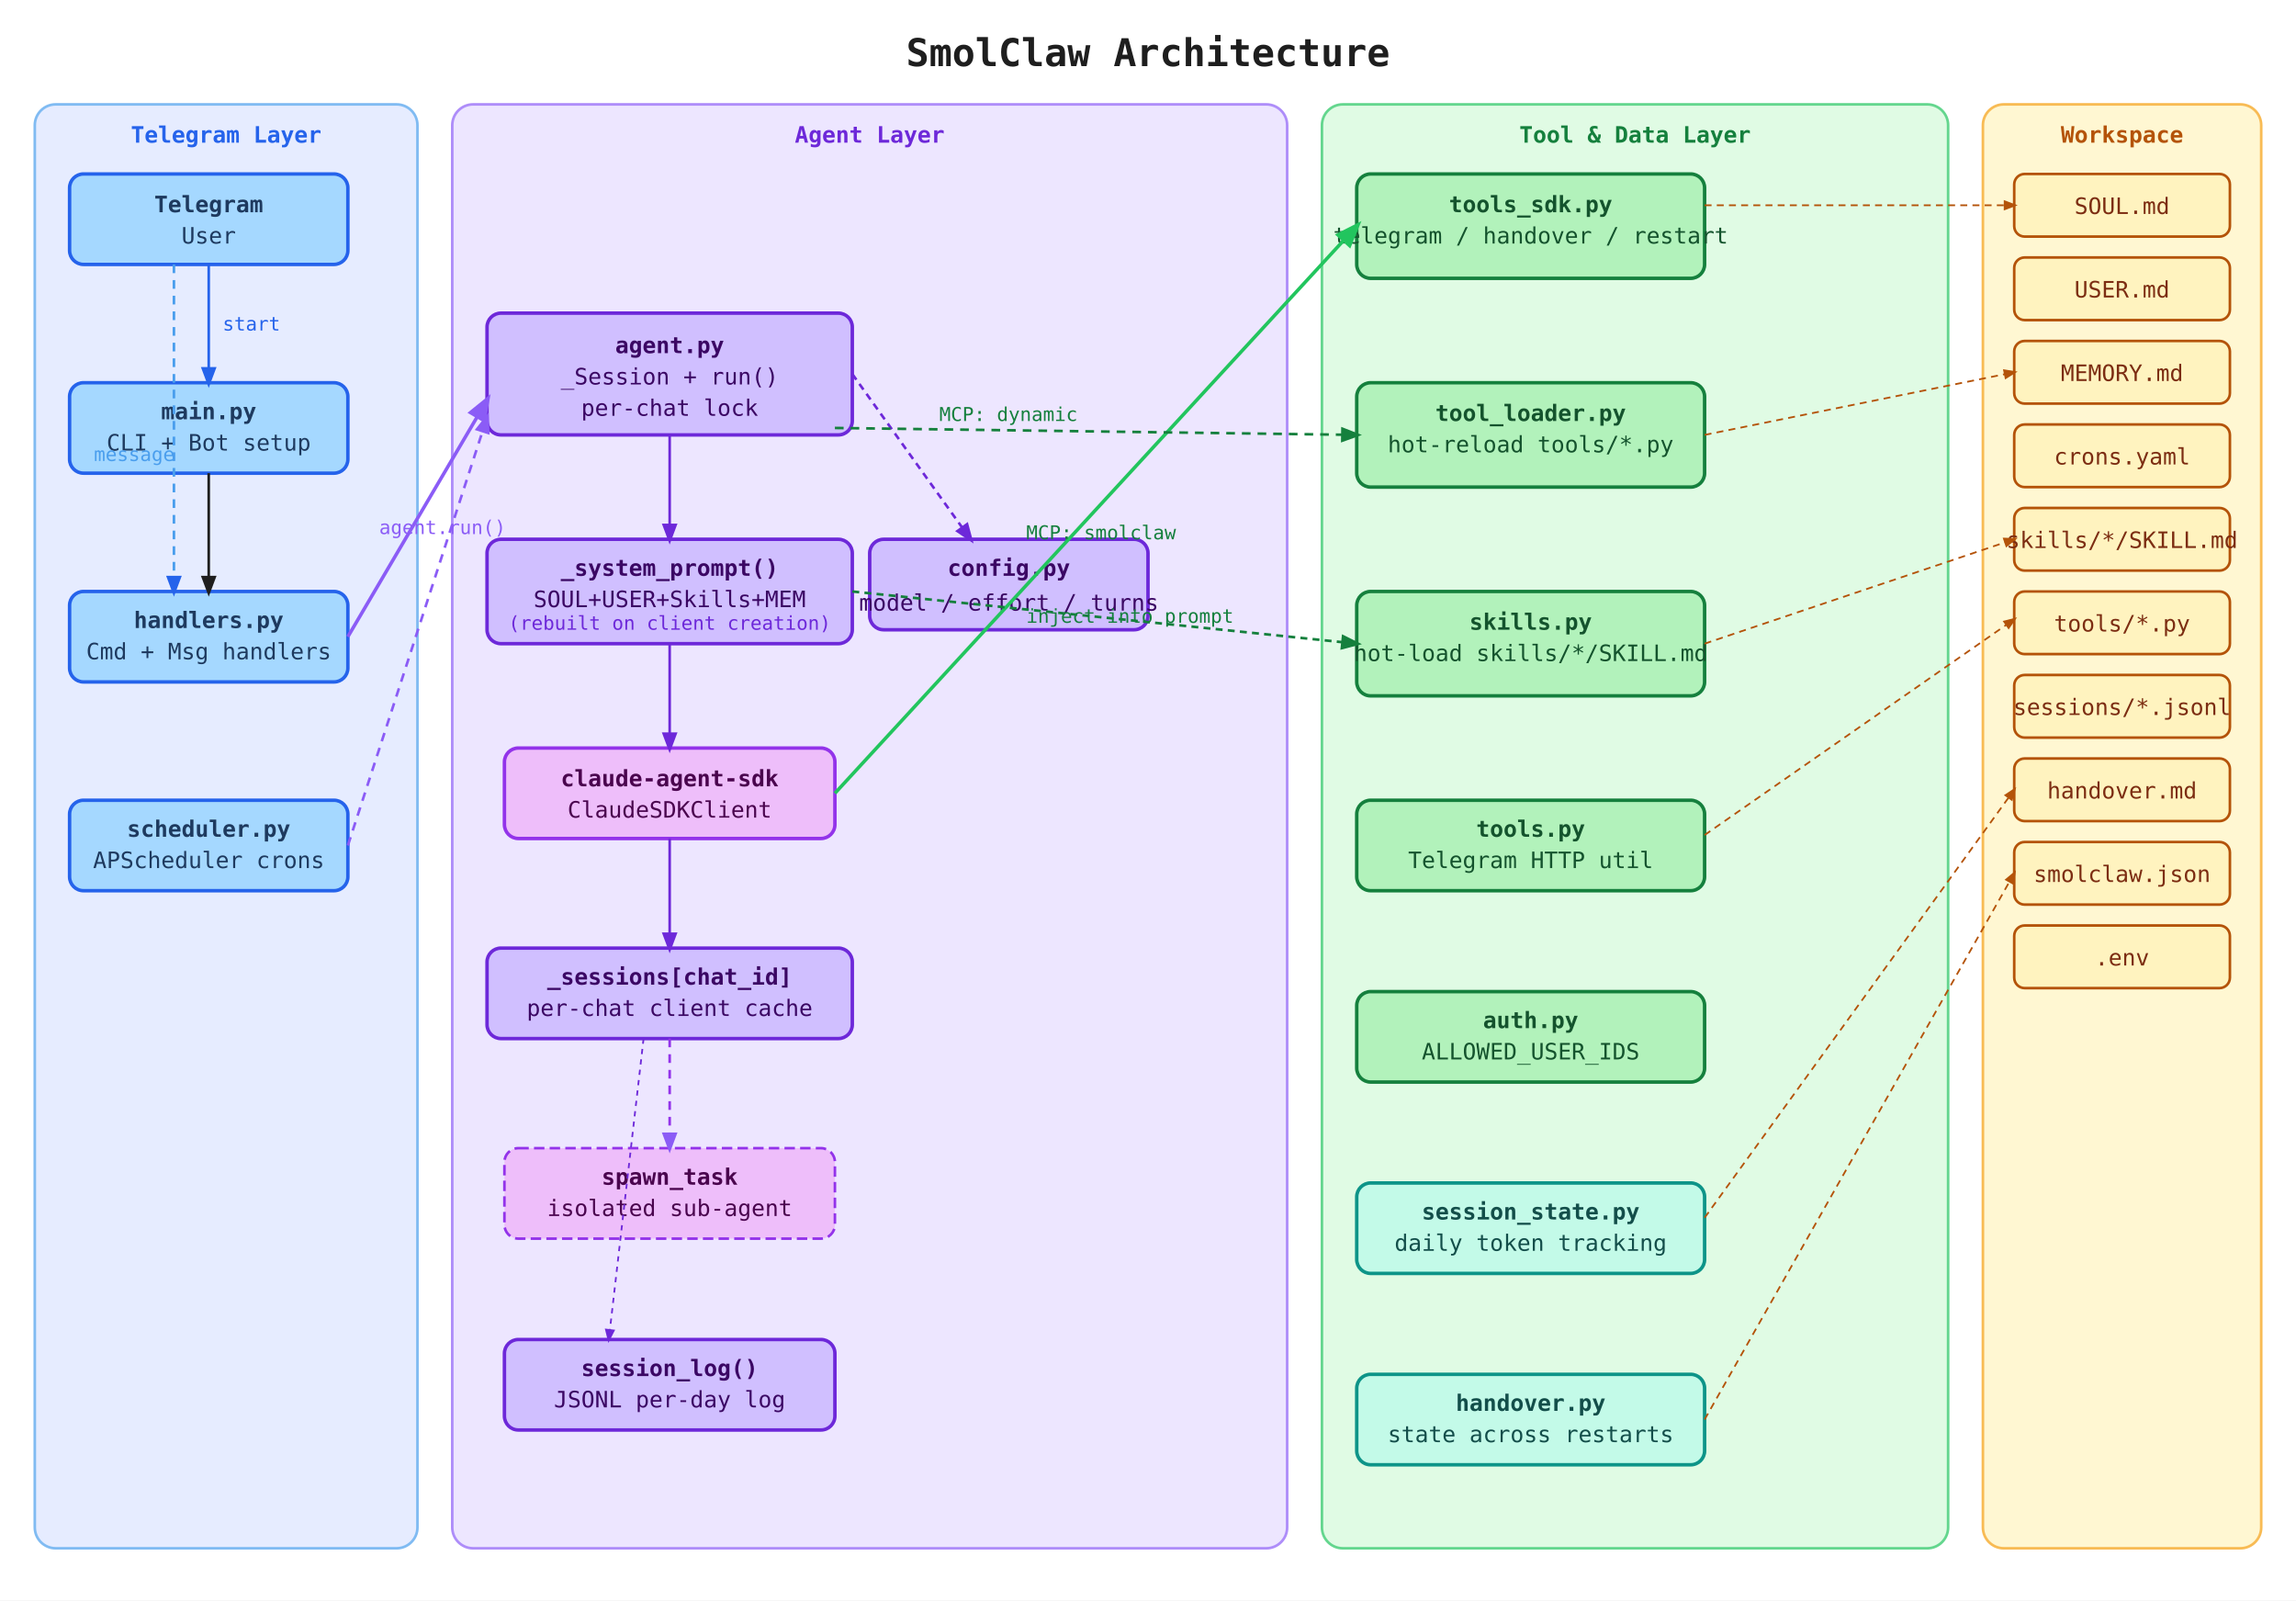
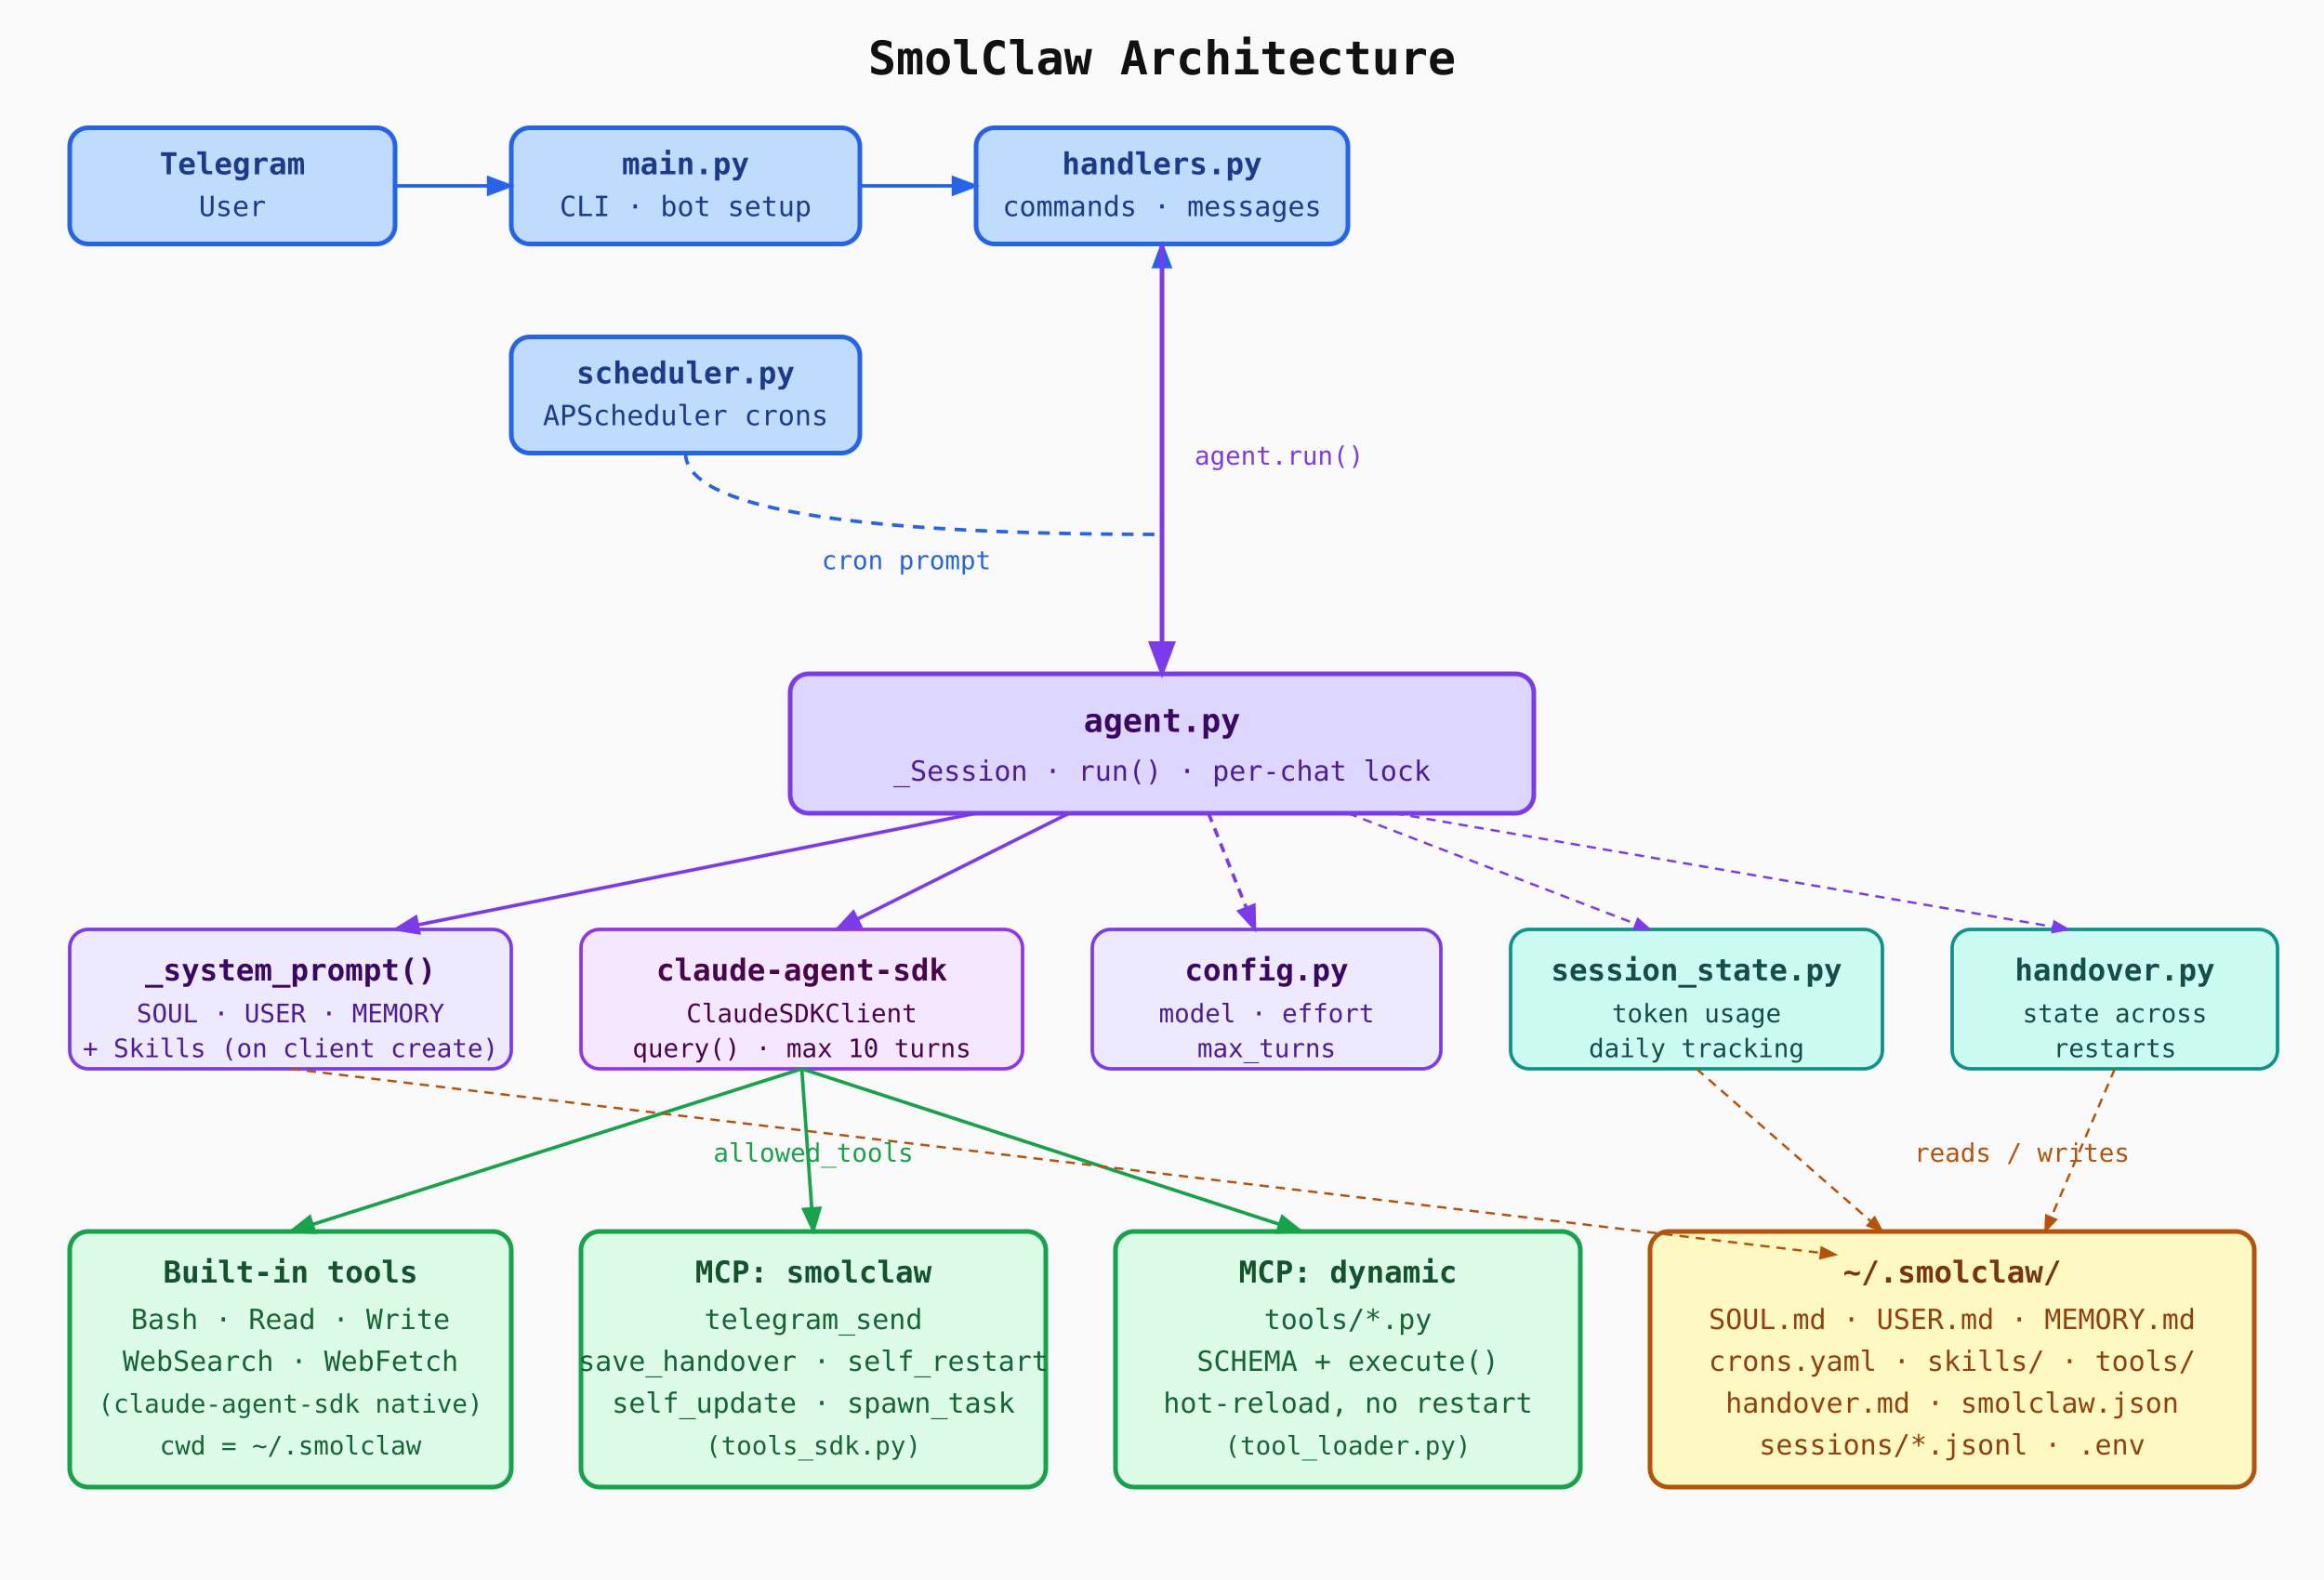
- <svg xmlns="http://www.w3.org/2000/svg" viewBox="0 0 1320 920" font-family="ui-monospace,SFMono-Regular,Menlo,monospace" font-size="13">
-   <rect width="1320" height="920" fill="#ffffff" />
-   <text x="660" y="38" text-anchor="middle" font-size="22" font-weight="bold" fill="#1e1e1e">SmolClaw Architecture</text>
-   <rect x="20" y="60" width="220" height="830" rx="12" fill="#dbe4ff" stroke="#4a9eed" stroke-width="1.5" opacity="0.7" />
-   <text x="130" y="82" text-anchor="middle" font-size="13" font-weight="bold" fill="#2563eb">Telegram Layer</text>
-   <rect x="260" y="60" width="480" height="830" rx="12" fill="#e5dbff" stroke="#8b5cf6" stroke-width="1.5" opacity="0.7" />
-   <text x="500" y="82" text-anchor="middle" font-size="13" font-weight="bold" fill="#6d28d9">Agent Layer</text>
-   <rect x="760" y="60" width="360" height="830" rx="12" fill="#d3f9d8" stroke="#22c55e" stroke-width="1.5" opacity="0.7" />
-   <text x="940" y="82" text-anchor="middle" font-size="13" font-weight="bold" fill="#15803d">Tool &amp; Data Layer</text>
-   <rect x="1140" y="60" width="160" height="830" rx="12" fill="#fff3bf" stroke="#f59e0b" stroke-width="1.5" opacity="0.7" />
-   <text x="1220" y="82" text-anchor="middle" font-size="13" font-weight="bold" fill="#b45309">Workspace</text>
-   <rect x="40" y="100" width="160" height="52" rx="8" fill="#a5d8ff" stroke="#2563eb" stroke-width="2" />
-   <text x="120" y="122" text-anchor="middle" font-weight="bold" fill="#1e3a5f">Telegram</text>
-   <text x="120" y="140" text-anchor="middle" fill="#1e3a5f">User</text>
-   <rect x="40" y="220" width="160" height="52" rx="8" fill="#a5d8ff" stroke="#2563eb" stroke-width="2" />
-   <text x="120" y="241" text-anchor="middle" font-weight="bold" fill="#1e3a5f">main.py</text>
-   <text x="120" y="259" text-anchor="middle" fill="#1e3a5f">CLI + Bot setup</text>
-   <rect x="40" y="340" width="160" height="52" rx="8" fill="#a5d8ff" stroke="#2563eb" stroke-width="2" />
-   <text x="120" y="361" text-anchor="middle" font-weight="bold" fill="#1e3a5f">handlers.py</text>
-   <text x="120" y="379" text-anchor="middle" fill="#1e3a5f">Cmd + Msg handlers</text>
-   <rect x="40" y="460" width="160" height="52" rx="8" fill="#a5d8ff" stroke="#2563eb" stroke-width="2" />
-   <text x="120" y="481" text-anchor="middle" font-weight="bold" fill="#1e3a5f">scheduler.py</text>
-   <text x="120" y="499" text-anchor="middle" fill="#1e3a5f">APScheduler crons</text>
-   <line x1="120" y1="152" x2="120" y2="220" stroke="#2563eb" stroke-width="1.5" marker-end="url(#arrow-blue)" />
-   <text x="128" y="190" font-size="11" fill="#2563eb">start</text>
-   <line x1="120" y1="272" x2="120" y2="340" stroke="#1e1e1e" stroke-width="1.5" marker-end="url(#arrow-dark)" />
-   <line x1="100" y1="152" x2="100" y2="340" stroke="#4a9eed" stroke-width="1.5" stroke-dasharray="5,4" marker-end="url(#arrow-blue)" />
-   <text x="54" y="265" font-size="11" fill="#4a9eed">message</text>
-   <rect x="280" y="180" width="210" height="70" rx="8" fill="#d0bfff" stroke="#6d28d9" stroke-width="2" />
-   <text x="385" y="203" text-anchor="middle" font-weight="bold" fill="#3b0764">agent.py</text>
-   <text x="385" y="221" text-anchor="middle" fill="#3b0764">_Session + run()</text>
-   <text x="385" y="239" text-anchor="middle" fill="#3b0764">per-chat lock</text>
-   <rect x="280" y="310" width="210" height="60" rx="8" fill="#d0bfff" stroke="#6d28d9" stroke-width="2" />
-   <text x="385" y="331" text-anchor="middle" font-weight="bold" fill="#3b0764">_system_prompt()</text>
-   <text x="385" y="349" text-anchor="middle" fill="#3b0764">SOUL+USER+Skills+MEM</text>
-   <text x="385" y="362" text-anchor="middle" font-size="11" fill="#6d28d9">(rebuilt on client creation)</text>
-   <rect x="290" y="430" width="190" height="52" rx="8" fill="#eebefa" stroke="#9333ea" stroke-width="2" />
-   <text x="385" y="452" text-anchor="middle" font-weight="bold" fill="#4a044e">claude-agent-sdk</text>
-   <text x="385" y="470" text-anchor="middle" fill="#4a044e">ClaudeSDKClient</text>
-   <rect x="280" y="545" width="210" height="52" rx="8" fill="#d0bfff" stroke="#6d28d9" stroke-width="2" />
-   <text x="385" y="566" text-anchor="middle" font-weight="bold" fill="#3b0764">_sessions[chat_id]</text>
-   <text x="385" y="584" text-anchor="middle" fill="#3b0764">per-chat client cache</text>
-   <rect x="500" y="310" width="160" height="52" rx="8" fill="#d0bfff" stroke="#6d28d9" stroke-width="2" />
-   <text x="580" y="331" text-anchor="middle" font-weight="bold" fill="#3b0764">config.py</text>
-   <text x="580" y="351" text-anchor="middle" fill="#3b0764">model / effort / turns</text>
-   <rect x="290" y="660" width="190" height="52" rx="8" fill="#eebefa" stroke="#9333ea" stroke-width="1.5" stroke-dasharray="6,3" />
-   <text x="385" y="681" text-anchor="middle" font-weight="bold" fill="#4a044e">spawn_task</text>
-   <text x="385" y="699" text-anchor="middle" fill="#4a044e">isolated sub-agent</text>
-   <rect x="290" y="770" width="190" height="52" rx="8" fill="#d0bfff" stroke="#6d28d9" stroke-width="2" />
-   <text x="385" y="791" text-anchor="middle" font-weight="bold" fill="#3b0764">session_log()</text>
-   <text x="385" y="809" text-anchor="middle" fill="#3b0764">JSONL per-day log</text>
-   <line x1="200" y1="366" x2="280" y2="230" stroke="#8b5cf6" stroke-width="2" marker-end="url(#arrow-purple)" />
-   <text x="218" y="307" font-size="11" fill="#8b5cf6">agent.run()</text>
-   <line x1="200" y1="486" x2="280" y2="240" stroke="#8b5cf6" stroke-width="1.5" stroke-dasharray="5,4" marker-end="url(#arrow-purple)" />
-   <line x1="385" y1="250" x2="385" y2="310" stroke="#6d28d9" stroke-width="1.5" marker-end="url(#arrow-purple-dark)" />
-   <line x1="385" y1="370" x2="385" y2="430" stroke="#6d28d9" stroke-width="1.5" marker-end="url(#arrow-purple-dark)" />
-   <line x1="385" y1="482" x2="385" y2="545" stroke="#6d28d9" stroke-width="1.5" marker-end="url(#arrow-purple-dark)" />
-   <line x1="490" y1="215" x2="558" y2="310" stroke="#6d28d9" stroke-width="1.5" stroke-dasharray="4,3" marker-end="url(#arrow-purple-dark)" />
-   <line x1="385" y1="597" x2="385" y2="660" stroke="#9333ea" stroke-width="1.5" stroke-dasharray="5,4" marker-end="url(#arrow-purple)" />
-   <line x1="370" y1="597" x2="350" y2="770" stroke="#6d28d9" stroke-width="1" stroke-dasharray="3,3" marker-end="url(#arrow-purple-dark)" />
-   <rect x="780" y="100" width="200" height="60" rx="8" fill="#b2f2bb" stroke="#15803d" stroke-width="2" />
-   <text x="880" y="122" text-anchor="middle" font-weight="bold" fill="#14532d">tools_sdk.py</text>
-   <text x="880" y="140" text-anchor="middle" fill="#14532d">telegram / handover / restart</text>
-   <rect x="780" y="220" width="200" height="60" rx="8" fill="#b2f2bb" stroke="#15803d" stroke-width="2" />
-   <text x="880" y="242" text-anchor="middle" font-weight="bold" fill="#14532d">tool_loader.py</text>
-   <text x="880" y="260" text-anchor="middle" fill="#14532d">hot-reload tools/*.py</text>
-   <rect x="780" y="340" width="200" height="60" rx="8" fill="#b2f2bb" stroke="#15803d" stroke-width="2" />
-   <text x="880" y="362" text-anchor="middle" font-weight="bold" fill="#14532d">skills.py</text>
-   <text x="880" y="380" text-anchor="middle" fill="#14532d">hot-load skills/*/SKILL.md</text>
-   <rect x="780" y="460" width="200" height="52" rx="8" fill="#b2f2bb" stroke="#15803d" stroke-width="2" />
-   <text x="880" y="481" text-anchor="middle" font-weight="bold" fill="#14532d">tools.py</text>
-   <text x="880" y="499" text-anchor="middle" fill="#14532d">Telegram HTTP util</text>
-   <rect x="780" y="570" width="200" height="52" rx="8" fill="#b2f2bb" stroke="#15803d" stroke-width="2" />
-   <text x="880" y="591" text-anchor="middle" font-weight="bold" fill="#14532d">auth.py</text>
-   <text x="880" y="609" text-anchor="middle" fill="#14532d">ALLOWED_USER_IDS</text>
-   <rect x="780" y="680" width="200" height="52" rx="8" fill="#c3fae8" stroke="#0d9488" stroke-width="2" />
-   <text x="880" y="701" text-anchor="middle" font-weight="bold" fill="#134e4a">session_state.py</text>
-   <text x="880" y="719" text-anchor="middle" fill="#134e4a">daily token tracking</text>
-   <rect x="780" y="790" width="200" height="52" rx="8" fill="#c3fae8" stroke="#0d9488" stroke-width="2" />
-   <text x="880" y="811" text-anchor="middle" font-weight="bold" fill="#134e4a">handover.py</text>
-   <text x="880" y="829" text-anchor="middle" fill="#134e4a">state across restarts</text>
-   <line x1="480" y1="456" x2="780" y2="130" stroke="#22c55e" stroke-width="2" marker-end="url(#arrow-green)" />
-   <text x="590" y="310" font-size="11" fill="#15803d">MCP: smolclaw</text>
-   <line x1="480" y1="246" x2="780" y2="250" stroke="#15803d" stroke-width="1.5" stroke-dasharray="5,4" marker-end="url(#arrow-green-dark)" />
-   <text x="540" y="242" font-size="11" fill="#15803d">MCP: dynamic</text>
-   <line x1="490" y1="340" x2="780" y2="370" stroke="#15803d" stroke-width="1.5" stroke-dasharray="4,3" marker-end="url(#arrow-green-dark)" />
-   <text x="590" y="358" font-size="11" fill="#15803d">inject into prompt</text>
-   <rect x="1158" y="100" width="124" height="36" rx="6" fill="#fff3bf" stroke="#b45309" stroke-width="1.5" />
-   <text x="1220" y="123" text-anchor="middle" fill="#7c2d12">SOUL.md</text>
-   <rect x="1158" y="148" width="124" height="36" rx="6" fill="#fff3bf" stroke="#b45309" stroke-width="1.5" />
-   <text x="1220" y="171" text-anchor="middle" fill="#7c2d12">USER.md</text>
-   <rect x="1158" y="196" width="124" height="36" rx="6" fill="#fff3bf" stroke="#b45309" stroke-width="1.5" />
-   <text x="1220" y="219" text-anchor="middle" fill="#7c2d12">MEMORY.md</text>
-   <rect x="1158" y="244" width="124" height="36" rx="6" fill="#fff3bf" stroke="#b45309" stroke-width="1.5" />
-   <text x="1220" y="267" text-anchor="middle" fill="#7c2d12">crons.yaml</text>
-   <rect x="1158" y="292" width="124" height="36" rx="6" fill="#fff3bf" stroke="#b45309" stroke-width="1.5" />
-   <text x="1220" y="315" text-anchor="middle" fill="#7c2d12">skills/*/SKILL.md</text>
-   <rect x="1158" y="340" width="124" height="36" rx="6" fill="#fff3bf" stroke="#b45309" stroke-width="1.5" />
-   <text x="1220" y="363" text-anchor="middle" fill="#7c2d12">tools/*.py</text>
-   <rect x="1158" y="388" width="124" height="36" rx="6" fill="#fff3bf" stroke="#b45309" stroke-width="1.5" />
-   <text x="1220" y="411" text-anchor="middle" fill="#7c2d12">sessions/*.jsonl</text>
-   <rect x="1158" y="436" width="124" height="36" rx="6" fill="#fff3bf" stroke="#b45309" stroke-width="1.5" />
-   <text x="1220" y="459" text-anchor="middle" fill="#7c2d12">handover.md</text>
-   <rect x="1158" y="484" width="124" height="36" rx="6" fill="#fff3bf" stroke="#b45309" stroke-width="1.5" />
-   <text x="1220" y="507" text-anchor="middle" fill="#7c2d12">smolclaw.json</text>
-   <rect x="1158" y="532" width="124" height="36" rx="6" fill="#fff3bf" stroke="#b45309" stroke-width="1.5" />
-   <text x="1220" y="555" text-anchor="middle" fill="#7c2d12">.env</text>
-   <line x1="980" y1="118" x2="1158" y2="118" stroke="#b45309" stroke-width="1" stroke-dasharray="4,3" marker-end="url(#arrow-amber)" />
-   <line x1="980" y1="250" x2="1158" y2="214" stroke="#b45309" stroke-width="1" stroke-dasharray="4,3" marker-end="url(#arrow-amber)" />
-   <line x1="980" y1="370" x2="1158" y2="310" stroke="#b45309" stroke-width="1" stroke-dasharray="4,3" marker-end="url(#arrow-amber)" />
-   <line x1="980" y1="480" x2="1158" y2="356" stroke="#b45309" stroke-width="1" stroke-dasharray="4,3" marker-end="url(#arrow-amber)" />
-   <line x1="980" y1="700" x2="1158" y2="454" stroke="#b45309" stroke-width="1" stroke-dasharray="4,3" marker-end="url(#arrow-amber)" />
-   <line x1="980" y1="816" x2="1158" y2="502" stroke="#b45309" stroke-width="1" stroke-dasharray="4,3" marker-end="url(#arrow-amber)" />
+ <svg xmlns="http://www.w3.org/2000/svg" viewBox="0 0 1000 680" font-family="ui-monospace,SFMono-Regular,Menlo,monospace">
  <defs>
-     <marker id="arrow-blue" markerWidth="8" markerHeight="8" refX="6" refY="3" orient="auto">
-       <path d="M0,0 L0,6 L8,3 z" fill="#2563eb" />
+     <marker id="arr" markerWidth="8" markerHeight="6" refX="7" refY="3" orient="auto">
+       <polygon points="0 0, 8 3, 0 6" fill="#555" />
    </marker>
-     <marker id="arrow-dark" markerWidth="8" markerHeight="8" refX="6" refY="3" orient="auto">
-       <path d="M0,0 L0,6 L8,3 z" fill="#1e1e1e" />
+     <marker id="arr-blue" markerWidth="8" markerHeight="6" refX="7" refY="3" orient="auto">
+       <polygon points="0 0, 8 3, 0 6" fill="#2563eb" />
    </marker>
-     <marker id="arrow-purple" markerWidth="8" markerHeight="8" refX="6" refY="3" orient="auto">
-       <path d="M0,0 L0,6 L8,3 z" fill="#8b5cf6" />
+     <marker id="arr-purple" markerWidth="8" markerHeight="6" refX="7" refY="3" orient="auto">
+       <polygon points="0 0, 8 3, 0 6" fill="#7c3aed" />
    </marker>
-     <marker id="arrow-purple-dark" markerWidth="8" markerHeight="8" refX="6" refY="3" orient="auto">
-       <path d="M0,0 L0,6 L8,3 z" fill="#6d28d9" />
+     <marker id="arr-green" markerWidth="8" markerHeight="6" refX="7" refY="3" orient="auto">
+       <polygon points="0 0, 8 3, 0 6" fill="#16a34a" />
    </marker>
-     <marker id="arrow-green" markerWidth="8" markerHeight="8" refX="6" refY="3" orient="auto">
-       <path d="M0,0 L0,6 L8,3 z" fill="#22c55e" />
-     </marker>
-     <marker id="arrow-green-dark" markerWidth="8" markerHeight="8" refX="6" refY="3" orient="auto">
-       <path d="M0,0 L0,6 L8,3 z" fill="#15803d" />
-     </marker>
-     <marker id="arrow-amber" markerWidth="8" markerHeight="8" refX="6" refY="3" orient="auto">
-       <path d="M0,0 L0,6 L8,3 z" fill="#b45309" />
+     <marker id="arr-amber" markerWidth="8" markerHeight="6" refX="7" refY="3" orient="auto">
+       <polygon points="0 0, 8 3, 0 6" fill="#b45309" />
    </marker>
  </defs>
+   <rect width="1000" height="680" fill="#fafafa" />
+   <text x="500" y="32" text-anchor="middle" font-size="20" font-weight="bold" fill="#111">SmolClaw Architecture</text>
+   <rect x="30" y="55" width="140" height="50" rx="8" fill="#bfdbfe" stroke="#2563eb" stroke-width="2" />
+   <text x="100" y="75" text-anchor="middle" font-size="13" font-weight="bold" fill="#1e3a8a">Telegram</text>
+   <text x="100" y="93" text-anchor="middle" font-size="12" fill="#1e3a8a">User</text>
+   <rect x="220" y="55" width="150" height="50" rx="8" fill="#bfdbfe" stroke="#2563eb" stroke-width="2" />
+   <text x="295" y="75" text-anchor="middle" font-size="13" font-weight="bold" fill="#1e3a8a">main.py</text>
+   <text x="295" y="93" text-anchor="middle" font-size="12" fill="#1e3a8a">CLI · bot setup</text>
+   <rect x="420" y="55" width="160" height="50" rx="8" fill="#bfdbfe" stroke="#2563eb" stroke-width="2" />
+   <text x="500" y="75" text-anchor="middle" font-size="13" font-weight="bold" fill="#1e3a8a">handlers.py</text>
+   <text x="500" y="93" text-anchor="middle" font-size="12" fill="#1e3a8a">commands · messages</text>
+   <rect x="220" y="145" width="150" height="50" rx="8" fill="#bfdbfe" stroke="#2563eb" stroke-width="2" />
+   <text x="295" y="165" text-anchor="middle" font-size="13" font-weight="bold" fill="#1e3a8a">scheduler.py</text>
+   <text x="295" y="183" text-anchor="middle" font-size="12" fill="#1e3a8a">APScheduler crons</text>
+   <line x1="170" y1="80" x2="220" y2="80" stroke="#2563eb" stroke-width="1.5" marker-end="url(#arr-blue)" />
+   <line x1="370" y1="80" x2="420" y2="80" stroke="#2563eb" stroke-width="1.5" marker-end="url(#arr-blue)" />
+   <path d="M295 195 Q295 230 500 230 Q500 230 500 105" fill="none" stroke="#2563eb" stroke-width="1.5" stroke-dasharray="5,4" marker-end="url(#arr-blue)" />
+   <text x="390" y="245" text-anchor="middle" font-size="11" fill="#2563eb">cron prompt</text>
+   <rect x="340" y="290" width="320" height="60" rx="8" fill="#ddd6fe" stroke="#7c3aed" stroke-width="2" />
+   <text x="500" y="315" text-anchor="middle" font-size="14" font-weight="bold" fill="#3b0764">agent.py</text>
+   <text x="500" y="336" text-anchor="middle" font-size="12" fill="#4c1d95">_Session · run() · per-chat lock</text>
+   <line x1="500" y1="105" x2="500" y2="290" stroke="#7c3aed" stroke-width="2" marker-end="url(#arr-purple)" />
+   <text x="514" y="200" font-size="11" fill="#7c3aed">agent.run()</text>
+   <rect x="30" y="400" width="190" height="60" rx="8" fill="#ede9fe" stroke="#7c3aed" stroke-width="1.5" />
+   <text x="125" y="422" text-anchor="middle" font-size="13" font-weight="bold" fill="#3b0764">_system_prompt()</text>
+   <text x="125" y="440" text-anchor="middle" font-size="11" fill="#4c1d95">SOUL · USER · MEMORY</text>
+   <text x="125" y="455" text-anchor="middle" font-size="11" fill="#4c1d95">+ Skills  (on client create)</text>
+   <rect x="250" y="400" width="190" height="60" rx="8" fill="#f3e8ff" stroke="#9333ea" stroke-width="1.5" />
+   <text x="345" y="422" text-anchor="middle" font-size="13" font-weight="bold" fill="#4a044e">claude-agent-sdk</text>
+   <text x="345" y="440" text-anchor="middle" font-size="11" fill="#4a044e">ClaudeSDKClient</text>
+   <text x="345" y="455" text-anchor="middle" font-size="11" fill="#4a044e">query() · max 10 turns</text>
+   <rect x="470" y="400" width="150" height="60" rx="8" fill="#ede9fe" stroke="#7c3aed" stroke-width="1.5" />
+   <text x="545" y="422" text-anchor="middle" font-size="13" font-weight="bold" fill="#3b0764">config.py</text>
+   <text x="545" y="440" text-anchor="middle" font-size="11" fill="#4c1d95">model · effort</text>
+   <text x="545" y="455" text-anchor="middle" font-size="11" fill="#4c1d95">max_turns</text>
+   <rect x="650" y="400" width="160" height="60" rx="8" fill="#ccfbf1" stroke="#0d9488" stroke-width="1.5" />
+   <text x="730" y="422" text-anchor="middle" font-size="13" font-weight="bold" fill="#134e4a">session_state.py</text>
+   <text x="730" y="440" text-anchor="middle" font-size="11" fill="#134e4a">token usage</text>
+   <text x="730" y="455" text-anchor="middle" font-size="11" fill="#134e4a">daily tracking</text>
+   <rect x="840" y="400" width="140" height="60" rx="8" fill="#ccfbf1" stroke="#0d9488" stroke-width="1.5" />
+   <text x="910" y="422" text-anchor="middle" font-size="13" font-weight="bold" fill="#134e4a">handover.py</text>
+   <text x="910" y="440" text-anchor="middle" font-size="11" fill="#134e4a">state across</text>
+   <text x="910" y="455" text-anchor="middle" font-size="11" fill="#134e4a">restarts</text>
+   <line x1="420" y1="350" x2="170" y2="400" stroke="#7c3aed" stroke-width="1.5" marker-end="url(#arr-purple)" />
+   <line x1="460" y1="350" x2="360" y2="400" stroke="#7c3aed" stroke-width="1.5" marker-end="url(#arr-purple)" />
+   <line x1="520" y1="350" x2="540" y2="400" stroke="#7c3aed" stroke-width="1.5" stroke-dasharray="4,3" marker-end="url(#arr-purple)" />
+   <line x1="580" y1="350" x2="710" y2="400" stroke="#7c3aed" stroke-width="1" stroke-dasharray="4,3" marker-end="url(#arr-purple)" />
+   <line x1="600" y1="350" x2="890" y2="400" stroke="#7c3aed" stroke-width="1" stroke-dasharray="4,3" marker-end="url(#arr-purple)" />
+   <rect x="30" y="530" width="190" height="110" rx="8" fill="#dcfce7" stroke="#16a34a" stroke-width="2" />
+   <text x="125" y="552" text-anchor="middle" font-size="13" font-weight="bold" fill="#14532d">Built-in tools</text>
+   <text x="125" y="572" text-anchor="middle" font-size="12" fill="#166534">Bash · Read · Write</text>
+   <text x="125" y="590" text-anchor="middle" font-size="12" fill="#166534">WebSearch · WebFetch</text>
+   <text x="125" y="608" text-anchor="middle" font-size="11" fill="#166534">(claude-agent-sdk native)</text>
+   <text x="125" y="626" text-anchor="middle" font-size="11" fill="#166534">cwd = ~/.smolclaw</text>
+   <rect x="250" y="530" width="200" height="110" rx="8" fill="#dcfce7" stroke="#16a34a" stroke-width="2" />
+   <text x="350" y="552" text-anchor="middle" font-size="13" font-weight="bold" fill="#14532d">MCP: smolclaw</text>
+   <text x="350" y="572" text-anchor="middle" font-size="12" fill="#166534">telegram_send</text>
+   <text x="350" y="590" text-anchor="middle" font-size="12" fill="#166534">save_handover · self_restart</text>
+   <text x="350" y="608" text-anchor="middle" font-size="12" fill="#166534">self_update · spawn_task</text>
+   <text x="350" y="626" text-anchor="middle" font-size="11" fill="#166534">(tools_sdk.py)</text>
+   <rect x="480" y="530" width="200" height="110" rx="8" fill="#dcfce7" stroke="#16a34a" stroke-width="2" />
+   <text x="580" y="552" text-anchor="middle" font-size="13" font-weight="bold" fill="#14532d">MCP: dynamic</text>
+   <text x="580" y="572" text-anchor="middle" font-size="12" fill="#166534">tools/*.py</text>
+   <text x="580" y="590" text-anchor="middle" font-size="12" fill="#166534">SCHEMA + execute()</text>
+   <text x="580" y="608" text-anchor="middle" font-size="12" fill="#166534">hot-reload, no restart</text>
+   <text x="580" y="626" text-anchor="middle" font-size="11" fill="#166534">(tool_loader.py)</text>
+   <rect x="710" y="530" width="260" height="110" rx="8" fill="#fef9c3" stroke="#b45309" stroke-width="2" />
+   <text x="840" y="552" text-anchor="middle" font-size="13" font-weight="bold" fill="#78350f">~/.smolclaw/</text>
+   <text x="840" y="572" text-anchor="middle" font-size="12" fill="#92400e">SOUL.md · USER.md · MEMORY.md</text>
+   <text x="840" y="590" text-anchor="middle" font-size="12" fill="#92400e">crons.yaml · skills/ · tools/</text>
+   <text x="840" y="608" text-anchor="middle" font-size="12" fill="#92400e">handover.md · smolclaw.json</text>
+   <text x="840" y="626" text-anchor="middle" font-size="12" fill="#92400e">sessions/*.jsonl · .env</text>
+   <line x1="345" y1="460" x2="125" y2="530" stroke="#16a34a" stroke-width="1.5" marker-end="url(#arr-green)" />
+   <line x1="345" y1="460" x2="350" y2="530" stroke="#16a34a" stroke-width="1.5" marker-end="url(#arr-green)" />
+   <line x1="345" y1="460" x2="560" y2="530" stroke="#16a34a" stroke-width="1.5" marker-end="url(#arr-green)" />
+   <text x="350" y="500" text-anchor="middle" font-size="11" fill="#16a34a">allowed_tools</text>
+   <line x1="125" y1="460" x2="790" y2="540" stroke="#b45309" stroke-width="1" stroke-dasharray="4,3" marker-end="url(#arr-amber)" />
+   <line x1="730" y1="460" x2="810" y2="530" stroke="#b45309" stroke-width="1" stroke-dasharray="4,3" marker-end="url(#arr-amber)" />
+   <line x1="910" y1="460" x2="880" y2="530" stroke="#b45309" stroke-width="1" stroke-dasharray="4,3" marker-end="url(#arr-amber)" />
+   <text x="870" y="500" text-anchor="middle" font-size="11" fill="#b45309">reads / writes</text>
</svg>
